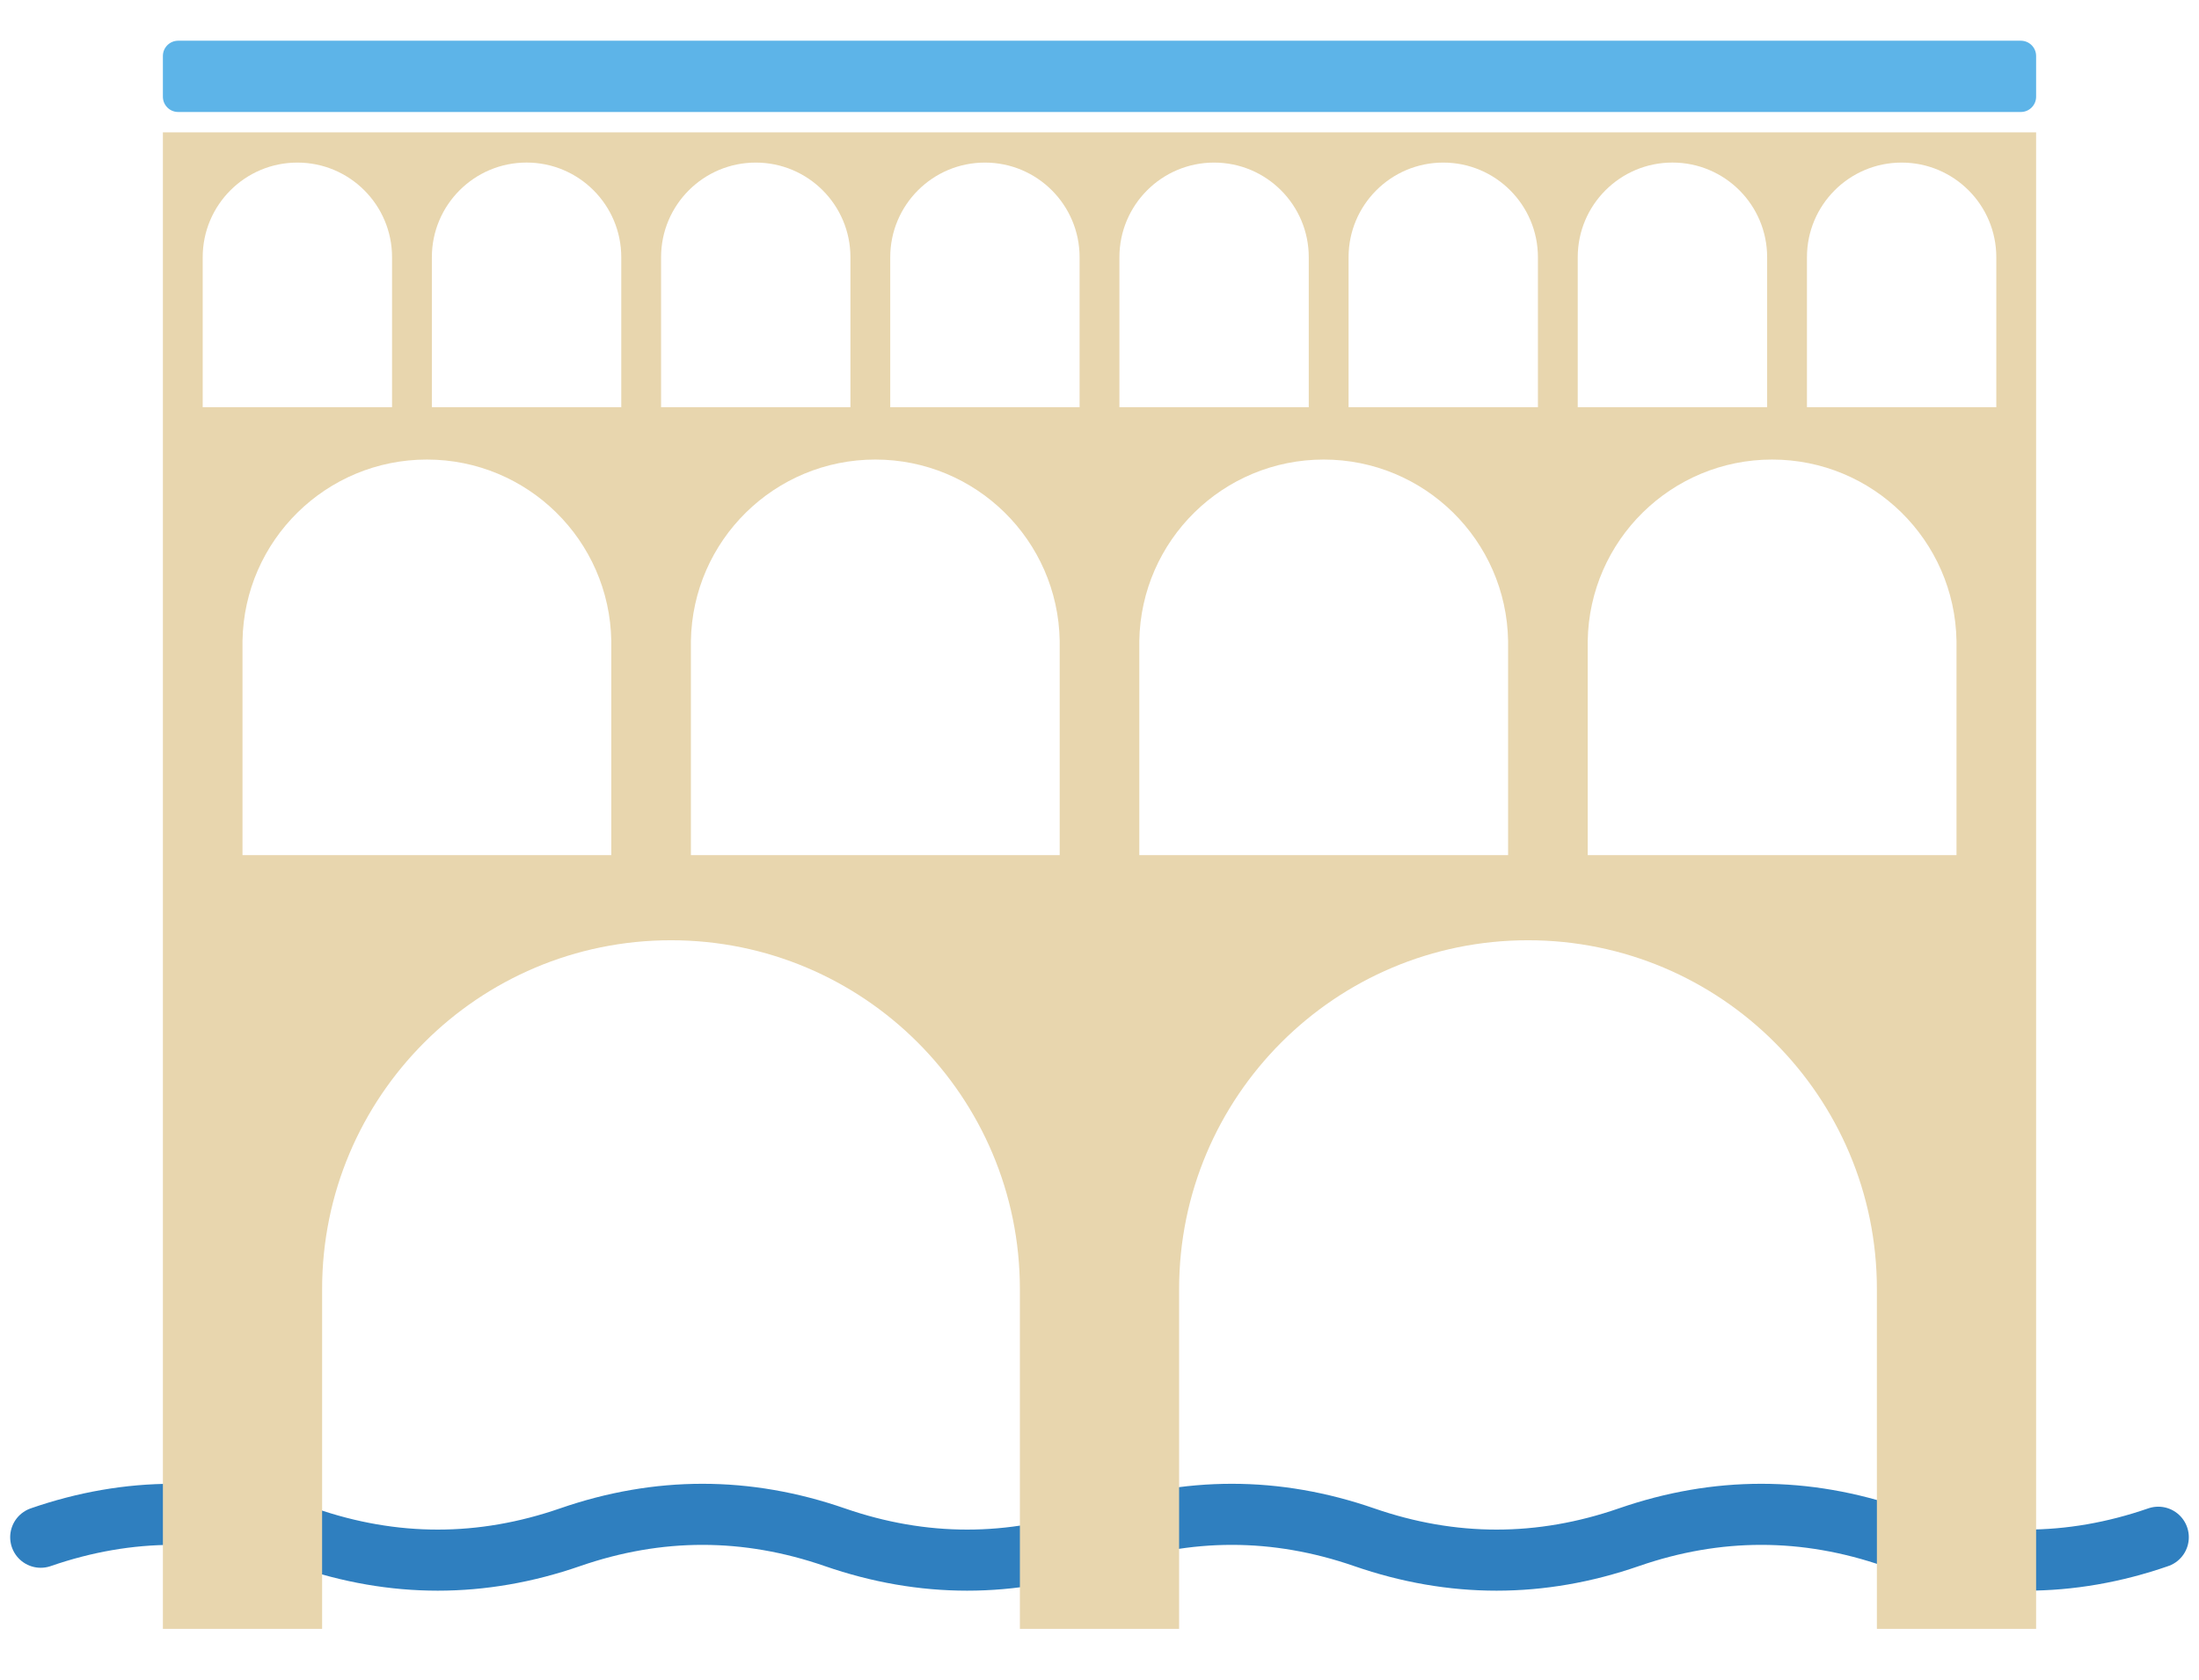
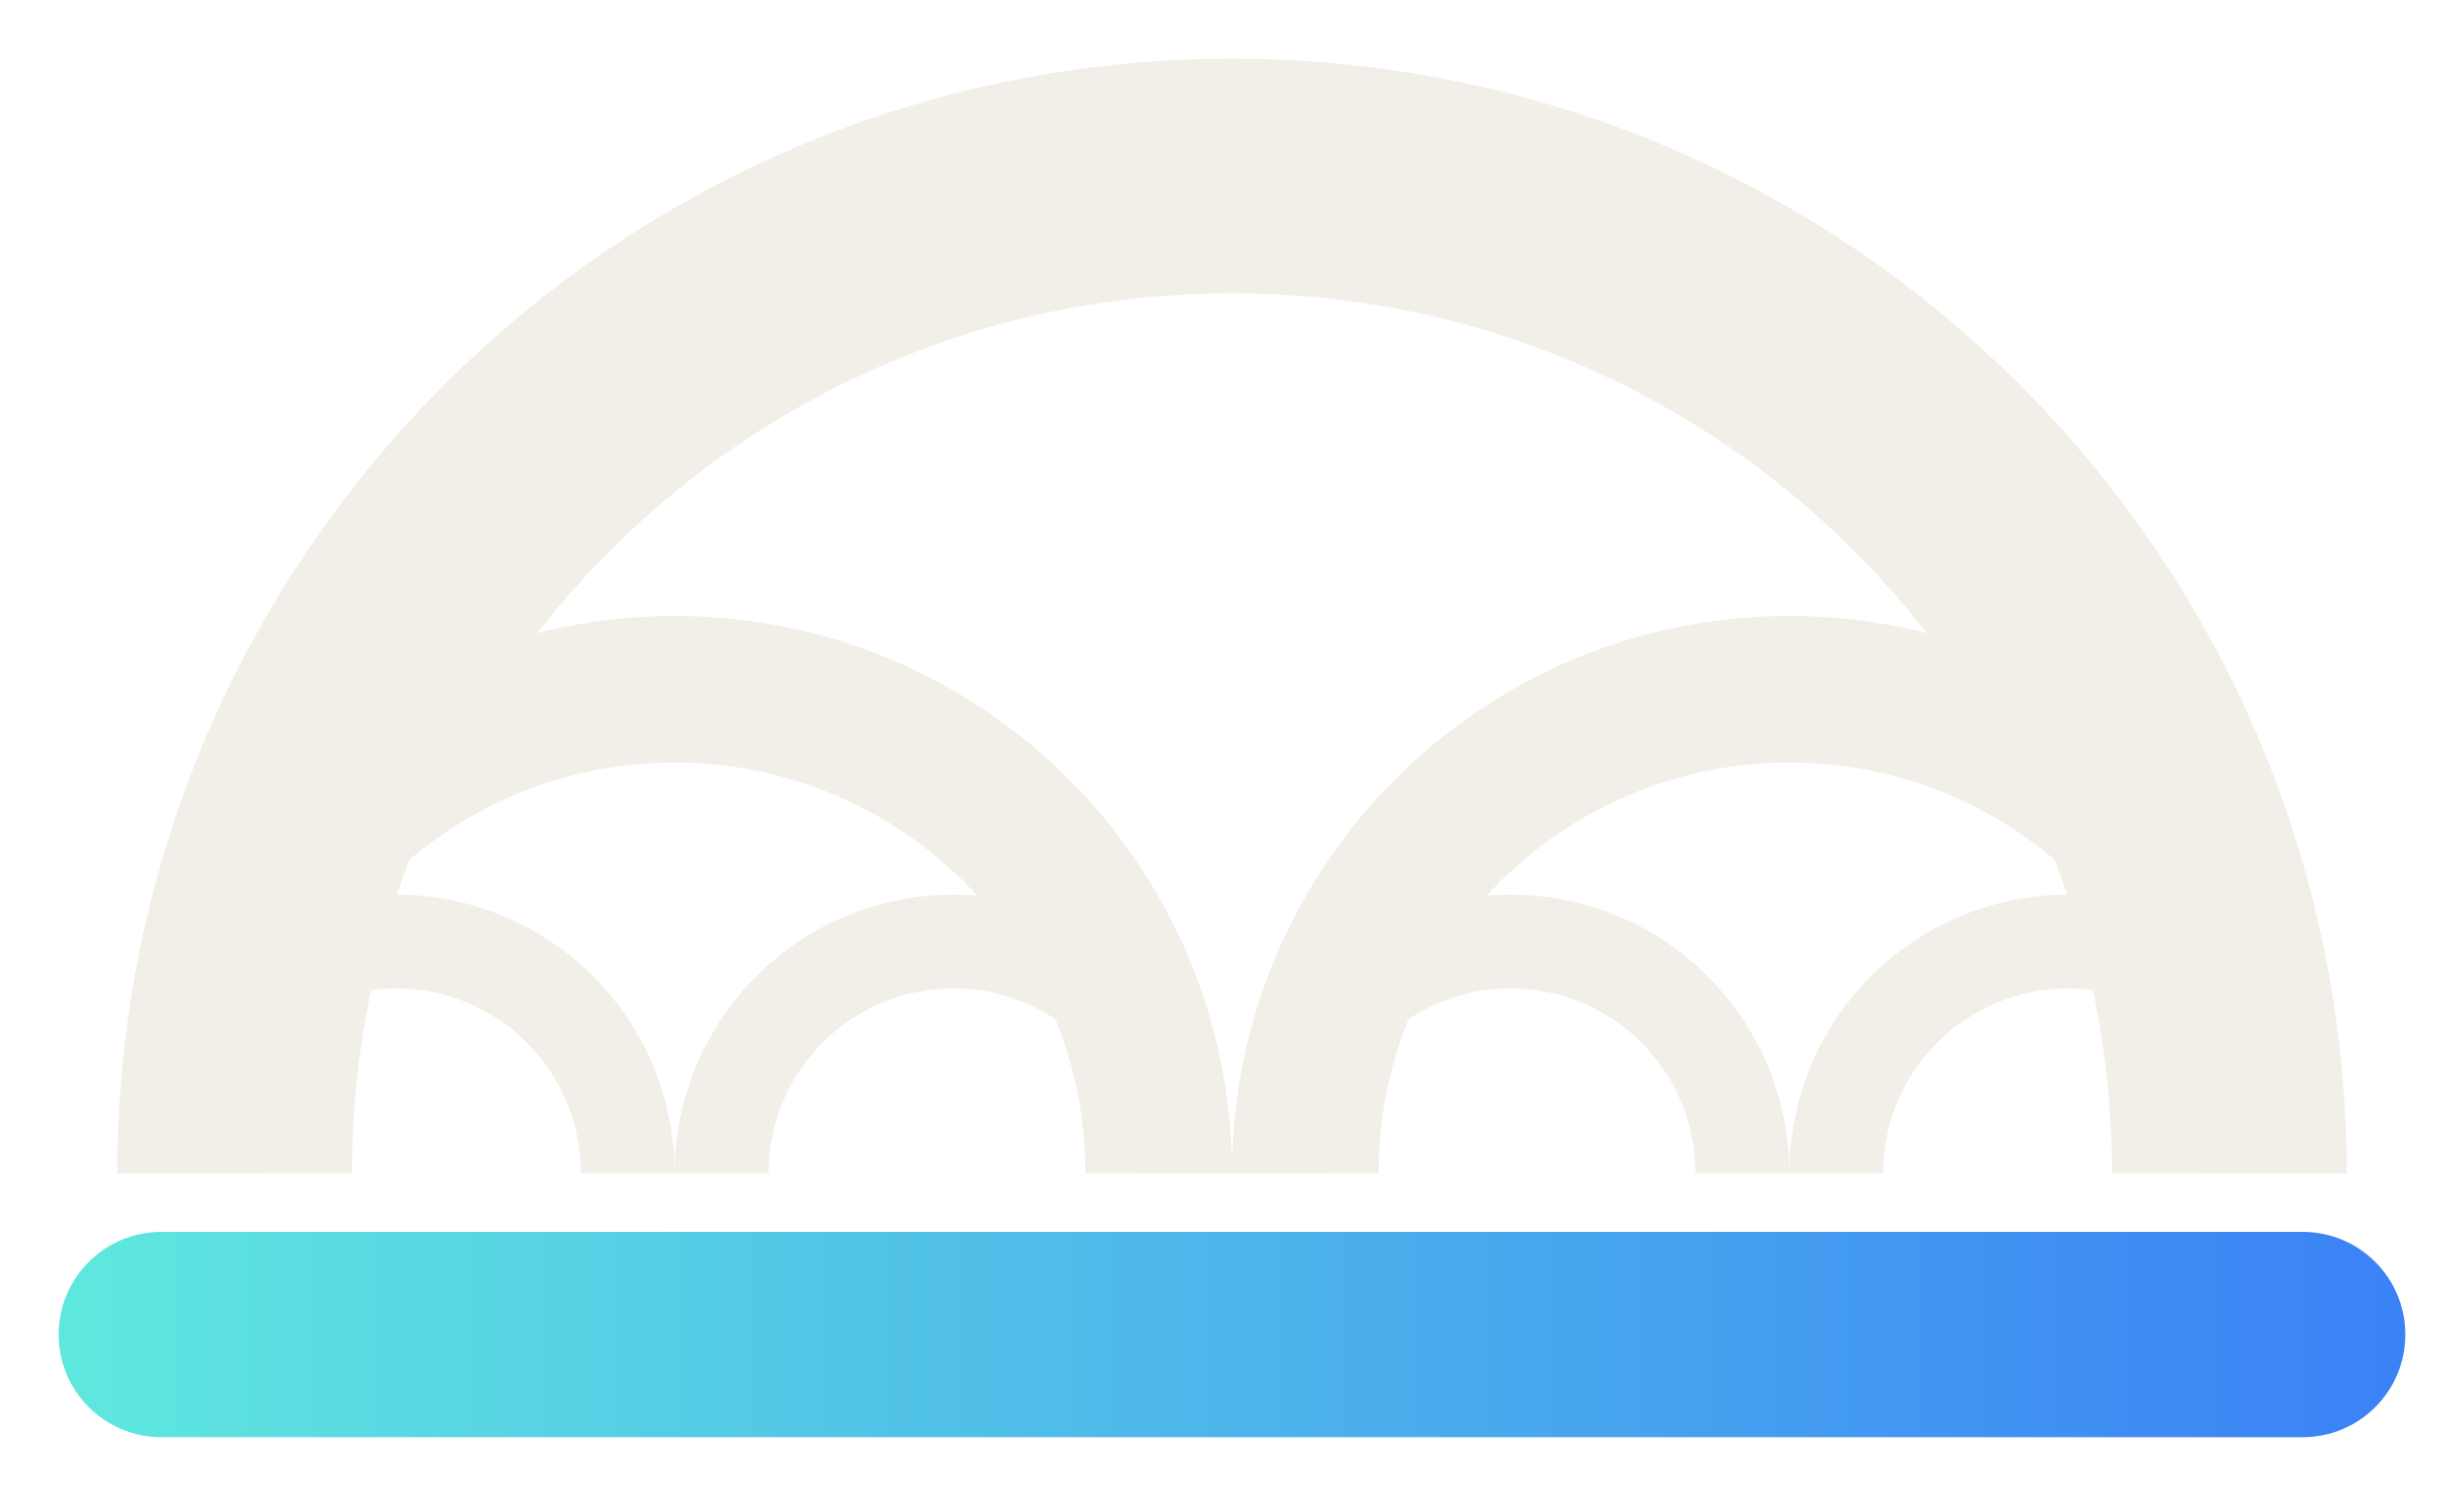
- <svg xmlns="http://www.w3.org/2000/svg" viewBox="40 96 432 330" role="img" aria-label="Aqueduct">
-   <path d="M48 398 Q74.0 389 100.0 398 Q126.0 407 152.0 398 Q178.0 389 204.0 398 Q230.0 407 256.0 398 Q282.0 389 308.0 398 Q334.0 407 360.0 398 Q386.0 389 412.0 398 Q438.0 407 464.0 398" fill="none" stroke="#2f7fbf" stroke-width="12" stroke-linecap="round" />
-   <path d="M72 122 H440 V416 H72 Z M79.82 176 V146.54 A18.60 18.60 0 0 1 117.02 146.54 V176 Z M124.84 176 V146.54 A18.60 18.60 0 0 1 162.05 146.54 V176 Z M169.87 176 V146.54 A18.60 18.60 0 0 1 207.07 146.54 V176 Z M214.89 176 V146.54 A18.60 18.60 0 0 1 252.09 146.54 V176 Z M259.91 176 V146.54 A18.60 18.60 0 0 1 297.11 146.54 V176 Z M304.93 176 V146.54 A18.60 18.60 0 0 1 342.13 146.54 V176 Z M349.95 176 V146.54 A18.60 18.60 0 0 1 387.16 146.54 V176 Z M394.98 176 V146.54 A18.60 18.60 0 0 1 432.18 146.54 V176 Z M87.64 264 V221.91 A36.23 36.23 0 0 1 160.09 221.91 V264 Z M175.73 264 V221.91 A36.23 36.23 0 0 1 248.18 221.91 V264 Z M263.82 264 V221.91 A36.23 36.23 0 0 1 336.27 221.91 V264 Z M351.91 264 V221.91 A36.23 36.23 0 0 1 424.36 221.91 V264 Z M103.28 416 V349.26 A68.54 68.54 0 0 1 240.36 349.26 V416 Z M271.64 416 V349.26 A68.54 68.54 0 0 1 408.72 349.26 V416 Z" fill="#e8d6ae" fill-rule="evenodd" />
-   <rect x="72" y="104" width="368" height="14" rx="3" fill="#5db4e8" />
+ <svg xmlns="http://www.w3.org/2000/svg" viewBox="8 38 84 51" role="img" aria-label="Aqueduct">
+   <defs>
+     <linearGradient id="water" x1="0" y1="0" x2="1" y2="0">
+       <stop offset="0" stop-color="#5ee7df" />
+       <stop offset="1" stop-color="#3b82f6" />
+     </linearGradient>
+   </defs>
+   <path d="M16 78 A34 34 0 0 1 84 78" fill="none" stroke="#f2efe8" stroke-width="8" />
+   <path d="M14.5 78 A16.5 16.5 0 0 1 47.5 78" fill="none" stroke="#f2efe8" stroke-width="5" />
+   <path d="M13.6 78 A7.9 7.9 0 0 1 29.4 78" fill="none" stroke="#f2efe8" stroke-width="3.2" />
+   <path d="M32.6 78 A7.9 7.9 0 0 1 48.4 78" fill="none" stroke="#f2efe8" stroke-width="3.2" />
+   <path d="M52.5 78 A16.5 16.5 0 0 1 85.5 78" fill="none" stroke="#f2efe8" stroke-width="5" />
+   <path d="M51.6 78 A7.9 7.9 0 0 1 67.4 78" fill="none" stroke="#f2efe8" stroke-width="3.2" />
+   <path d="M70.6 78 A7.9 7.9 0 0 1 86.4 78" fill="none" stroke="#f2efe8" stroke-width="3.2" />
+   <rect x="10" y="80" width="80" height="7" rx="3.5" fill="url(#water)" />
</svg>
